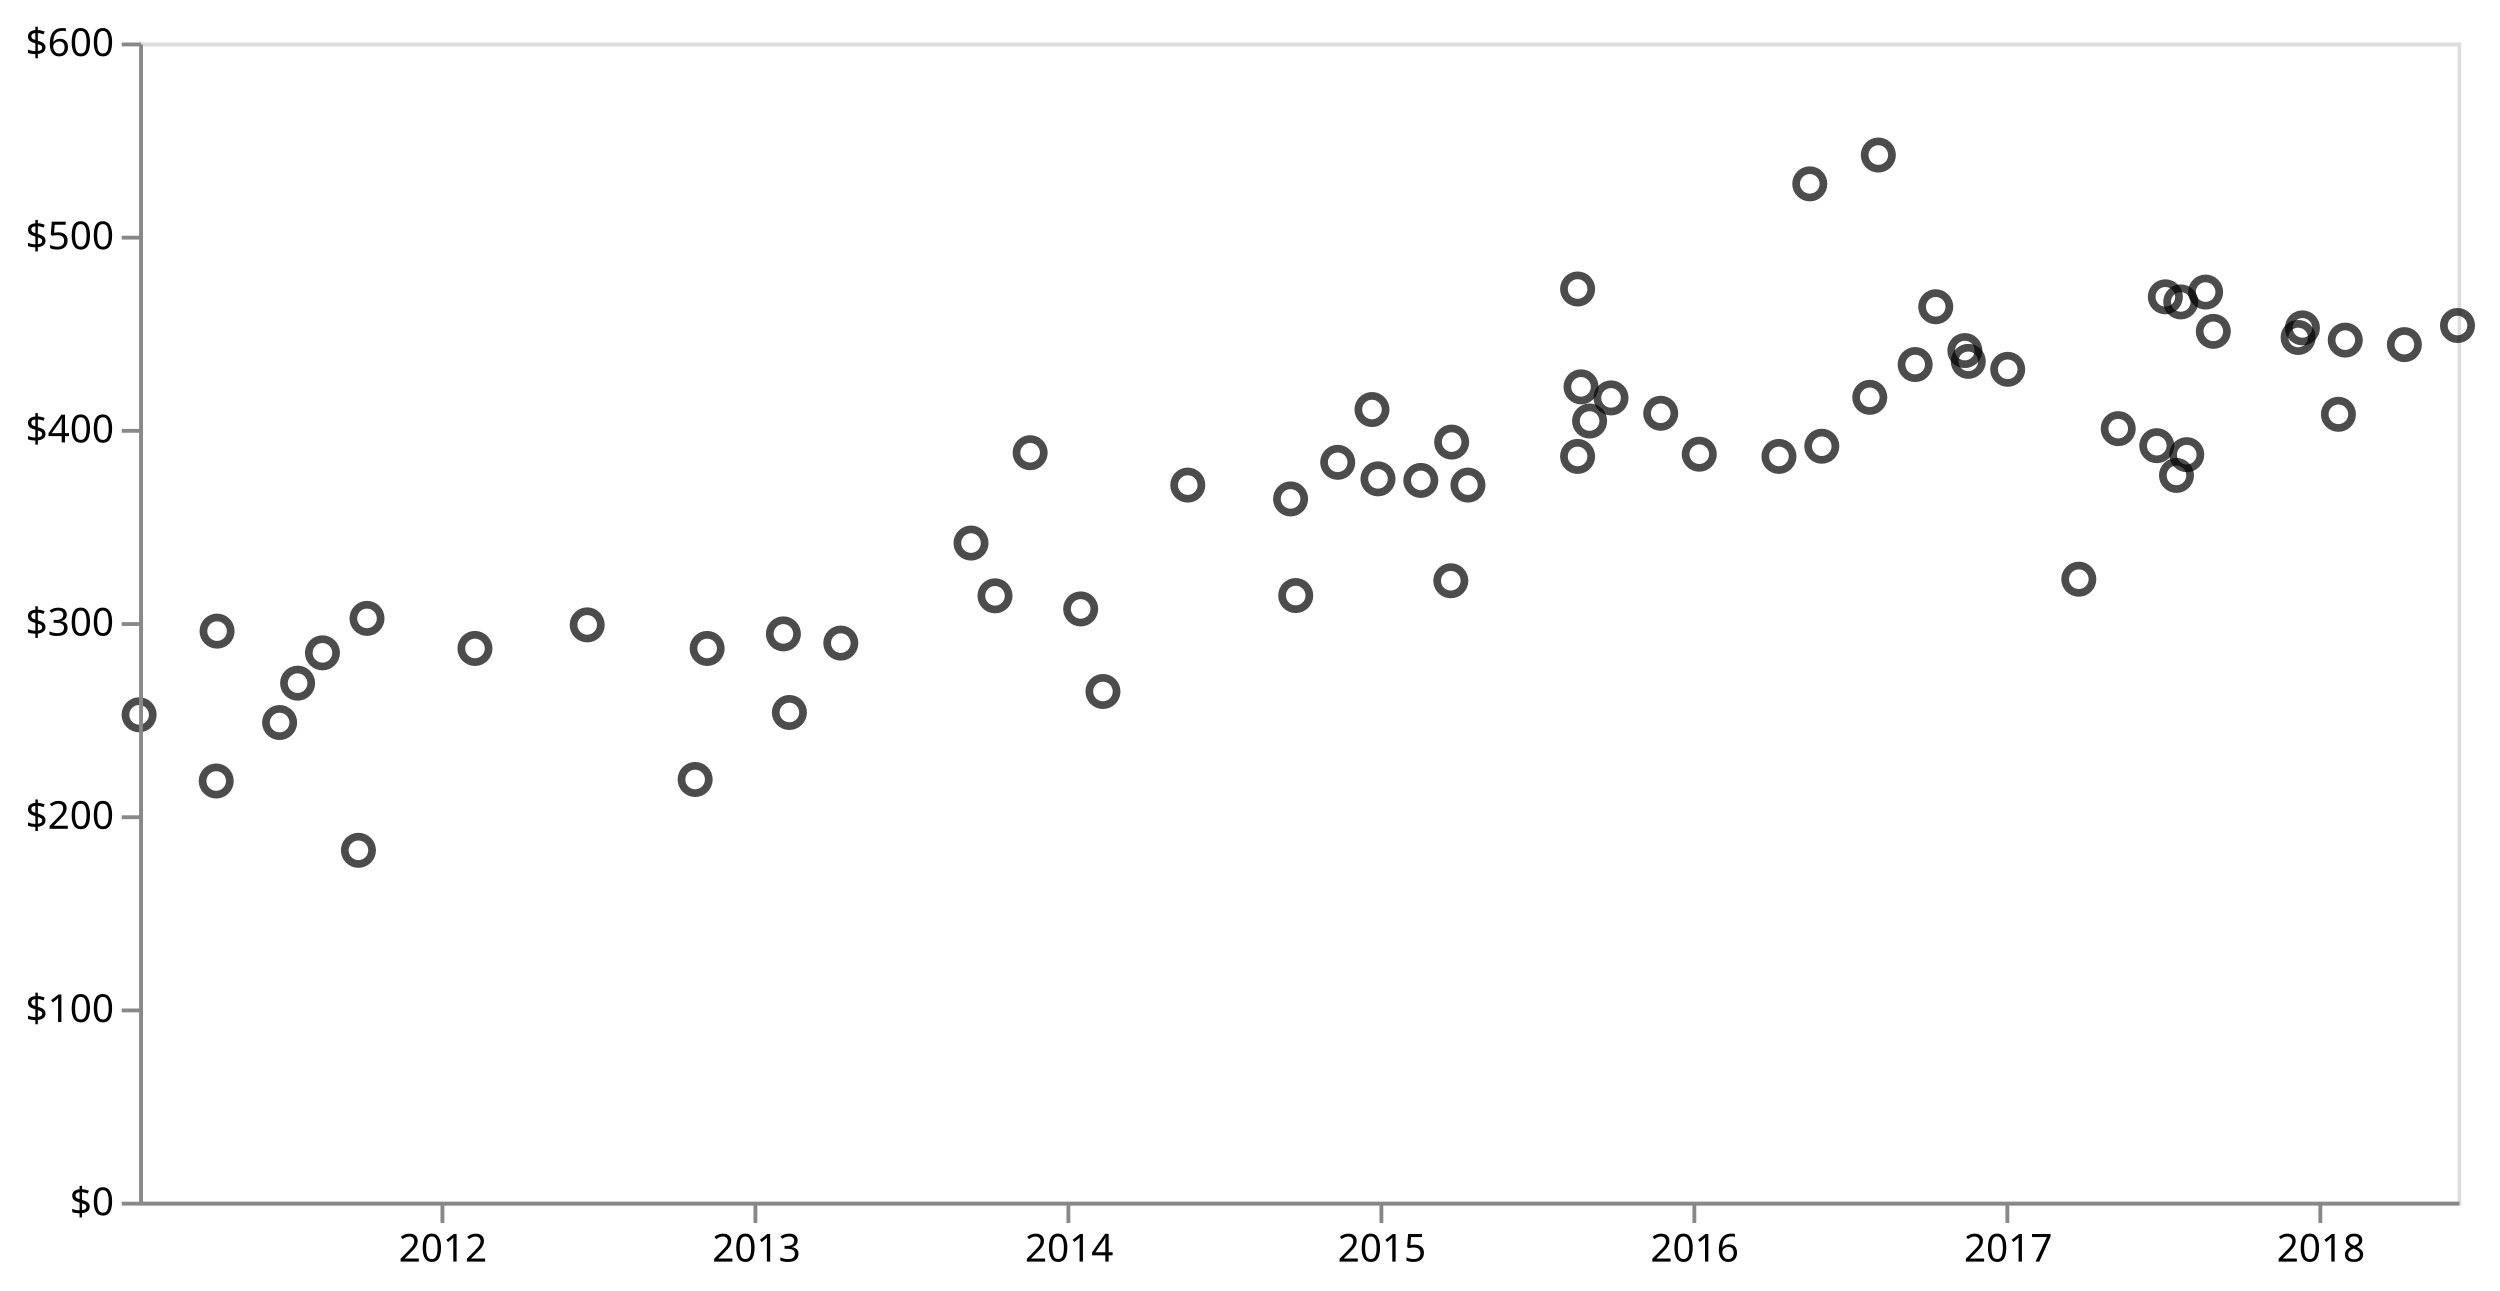
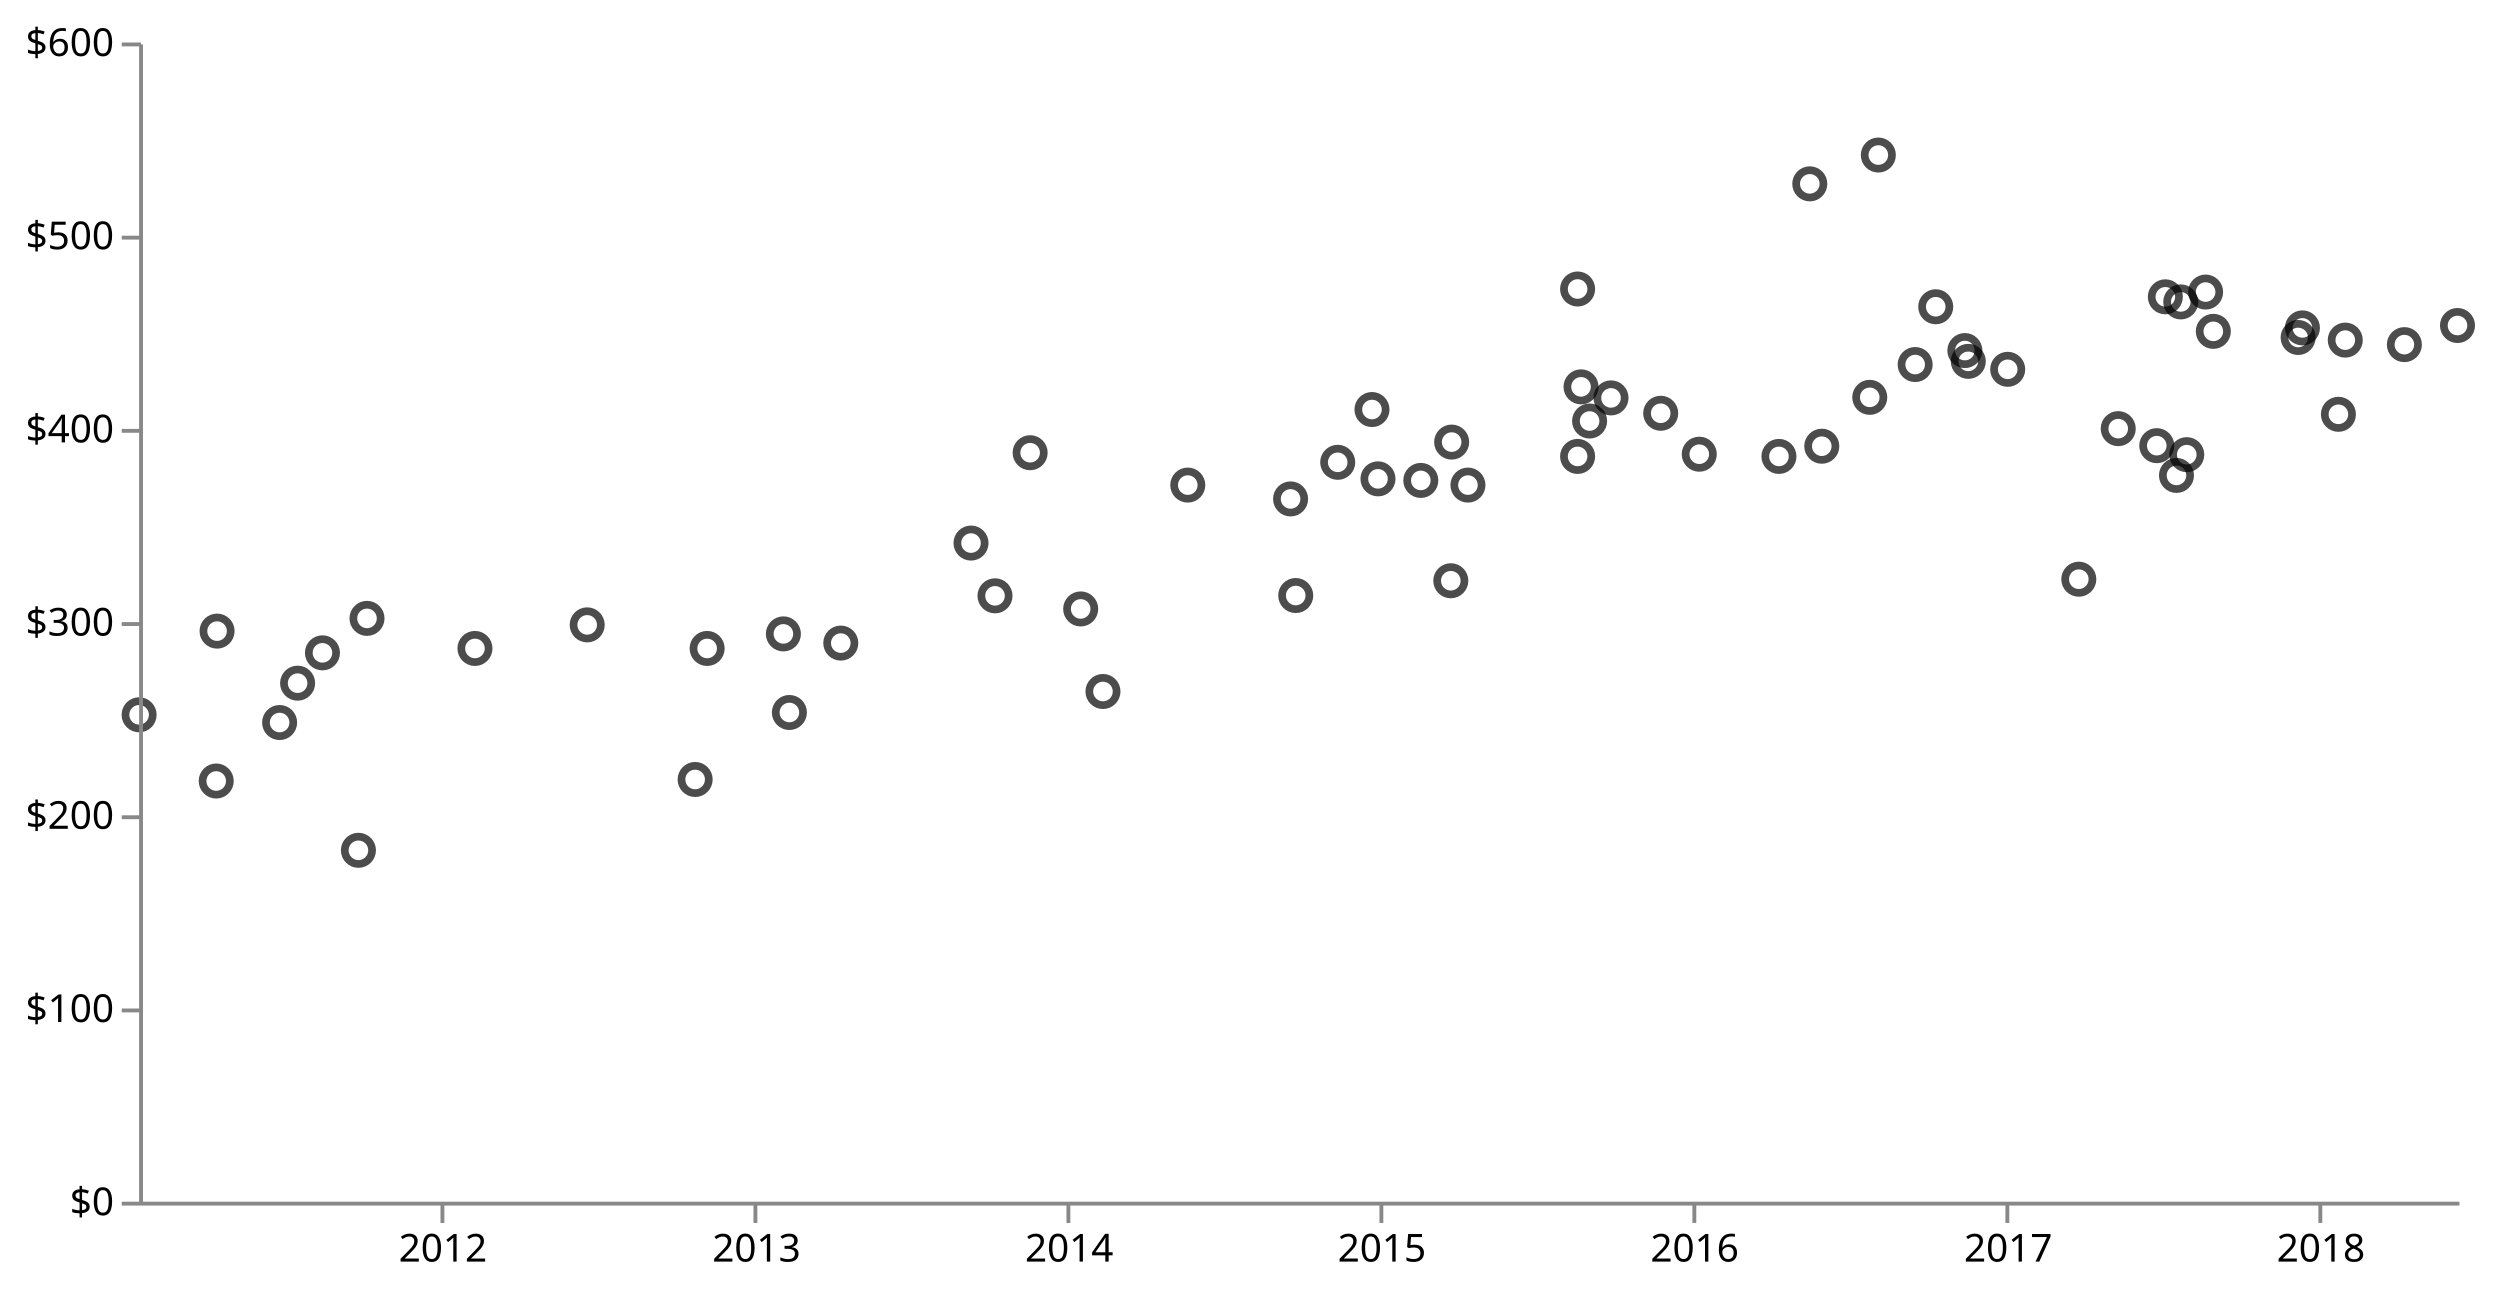
<svg xmlns="http://www.w3.org/2000/svg" class="marks" width="647" height="334" viewBox="0 0 647 334" version="1.1">
  <g transform="translate(36,11)">
    <g class="mark-group role-frame root">
      <g transform="translate(0,0)">
-         <path class="background" d="M0.5,0.5h600v300h-600Z" style="fill: none; stroke: #ddd;" />
+         <path class="background" d="M0.5,0.5h600v300h-600Z" style="fill: none; stroke: #ddd; stroke-opacity: 0;" />
        <g>
          <g class="mark-symbol role-mark marks">
            <path transform="translate(600,73.24263)" d="M3.536,0A3.536,3.536,0,1,1,-3.536,0A3.536,3.536,0,1,1,3.536,0" style="fill: none; stroke: black; stroke-width: 2; opacity: 0.7;" />
            <path transform="translate(586.2528,78.18991)" d="M3.536,0A3.536,3.536,0,1,1,-3.536,0A3.536,3.536,0,1,1,3.536,0" style="fill: none; stroke: black; stroke-width: 2; opacity: 0.7;" />
            <path transform="translate(570.9534,77.02192)" d="M3.536,0A3.536,3.536,0,1,1,-3.536,0A3.536,3.536,0,1,1,3.536,0" style="fill: none; stroke: black; stroke-width: 2; opacity: 0.7;" />
            <path transform="translate(569.1796,96.22266)" d="M3.536,0A3.536,3.536,0,1,1,-3.536,0A3.536,3.536,0,1,1,3.536,0" style="fill: none; stroke: black; stroke-width: 2; opacity: 0.7;" />
            <path transform="translate(559.867,73.85686)" d="M3.536,0A3.536,3.536,0,1,1,-3.536,0A3.536,3.536,0,1,1,3.536,0" style="fill: none; stroke: black; stroke-width: 2; opacity: 0.7;" />
            <path transform="translate(558.7583,76.34195)" d="M3.536,0A3.536,3.536,0,1,1,-3.536,0A3.536,3.536,0,1,1,3.536,0" style="fill: none; stroke: black; stroke-width: 2; opacity: 0.7;" />
            <path transform="translate(536.8071,74.75649)" d="M3.536,0A3.536,3.536,0,1,1,-3.536,0A3.536,3.536,0,1,1,3.536,0" style="fill: none; stroke: black; stroke-width: 2; opacity: 0.7;" />
            <path transform="translate(534.8115,64.58505)" d="M3.536,0A3.536,3.536,0,1,1,-3.536,0A3.536,3.536,0,1,1,3.536,0" style="fill: none; stroke: black; stroke-width: 2; opacity: 0.7;" />
            <path transform="translate(529.9335,106.6667)" d="M3.536,0A3.536,3.536,0,1,1,-3.536,0A3.536,3.536,0,1,1,3.536,0" style="fill: none; stroke: black; stroke-width: 2; opacity: 0.7;" />
            <path transform="translate(528.3814,67.1371)" d="M3.536,0A3.536,3.536,0,1,1,-3.536,0A3.536,3.536,0,1,1,3.536,0" style="fill: none; stroke: black; stroke-width: 2; opacity: 0.7;" />
            <path transform="translate(527.2727,112.0393)" d="M3.536,0A3.536,3.536,0,1,1,-3.536,0A3.536,3.536,0,1,1,3.536,0" style="fill: none; stroke: black; stroke-width: 2; opacity: 0.7;" />
            <path transform="translate(524.3902,65.81758)" d="M3.536,0A3.536,3.536,0,1,1,-3.536,0A3.536,3.536,0,1,1,3.536,0" style="fill: none; stroke: black; stroke-width: 2; opacity: 0.7;" />
            <path transform="translate(522.1729,104.3398)" d="M3.536,0A3.536,3.536,0,1,1,-3.536,0A3.536,3.536,0,1,1,3.536,0" style="fill: none; stroke: black; stroke-width: 2; opacity: 0.7;" />
            <path transform="translate(512.1951,99.93386)" d="M3.536,0A3.536,3.536,0,1,1,-3.536,0A3.536,3.536,0,1,1,3.536,0" style="fill: none; stroke: black; stroke-width: 2; opacity: 0.7;" />
            <path transform="translate(501.9956,138.8987)" d="M3.536,0A3.536,3.536,0,1,1,-3.536,0A3.536,3.536,0,1,1,3.536,0" style="fill: none; stroke: black; stroke-width: 2; opacity: 0.7;" />
            <path transform="translate(483.592,84.5805)" d="M3.536,0A3.536,3.536,0,1,1,-3.536,0A3.536,3.536,0,1,1,3.536,0" style="fill: none; stroke: black; stroke-width: 2; opacity: 0.7;" />
            <path transform="translate(473.3925,82.52195)" d="M3.536,0A3.536,3.536,0,1,1,-3.536,0A3.536,3.536,0,1,1,3.536,0" style="fill: none; stroke: black; stroke-width: 2; opacity: 0.7;" />
            <path transform="translate(472.5055,79.72779)" d="M3.536,0A3.536,3.536,0,1,1,-3.536,0A3.536,3.536,0,1,1,3.536,0" style="fill: none; stroke: black; stroke-width: 2; opacity: 0.7;" />
            <path transform="translate(464.9667,68.38966)" d="M3.536,0A3.536,3.536,0,1,1,-3.536,0A3.536,3.536,0,1,1,3.536,0" style="fill: none; stroke: black; stroke-width: 2; opacity: 0.7;" />
            <path transform="translate(459.6452,83.34589)" d="M3.536,0A3.536,3.536,0,1,1,-3.536,0A3.536,3.536,0,1,1,3.536,0" style="fill: none; stroke: black; stroke-width: 2; opacity: 0.7;" />
            <path transform="translate(450.1109,29.12525)" d="M3.536,0A3.536,3.536,0,1,1,-3.536,0A3.536,3.536,0,1,1,3.536,0" style="fill: none; stroke: black; stroke-width: 2; opacity: 0.7;" />
            <path transform="translate(447.8936,91.83201)" d="M3.536,0A3.536,3.536,0,1,1,-3.536,0A3.536,3.536,0,1,1,3.536,0" style="fill: none; stroke: black; stroke-width: 2; opacity: 0.7;" />
            <path transform="translate(435.4767,104.4813)" d="M3.536,0A3.536,3.536,0,1,1,-3.536,0A3.536,3.536,0,1,1,3.536,0" style="fill: none; stroke: black; stroke-width: 2; opacity: 0.7;" />
            <path transform="translate(432.3725,36.58052)" d="M3.536,0A3.536,3.536,0,1,1,-3.536,0A3.536,3.536,0,1,1,3.536,0" style="fill: none; stroke: black; stroke-width: 2; opacity: 0.7;" />
            <path transform="translate(424.3902,107.1217)" d="M3.536,0A3.536,3.536,0,1,1,-3.536,0A3.536,3.536,0,1,1,3.536,0" style="fill: none; stroke: black; stroke-width: 2; opacity: 0.7;" />
            <path transform="translate(403.7694,106.5476)" d="M3.536,0A3.536,3.536,0,1,1,-3.536,0A3.536,3.536,0,1,1,3.536,0" style="fill: none; stroke: black; stroke-width: 2; opacity: 0.7;" />
            <path transform="translate(393.7916,95.95728)" d="M3.536,0A3.536,3.536,0,1,1,-3.536,0A3.536,3.536,0,1,1,3.536,0" style="fill: none; stroke: black; stroke-width: 2; opacity: 0.7;" />
            <path transform="translate(380.9313,91.97623)" d="M3.536,0A3.536,3.536,0,1,1,-3.536,0A3.536,3.536,0,1,1,3.536,0" style="fill: none; stroke: black; stroke-width: 2; opacity: 0.7;" />
            <path transform="translate(375.388,97.96073)" d="M3.536,0A3.536,3.536,0,1,1,-3.536,0A3.536,3.536,0,1,1,3.536,0" style="fill: none; stroke: black; stroke-width: 2; opacity: 0.7;" />
            <path transform="translate(373.1707,89.11565)" d="M3.536,0A3.536,3.536,0,1,1,-3.536,0A3.536,3.536,0,1,1,3.536,0" style="fill: none; stroke: black; stroke-width: 2; opacity: 0.7;" />
            <path transform="translate(372.2838,63.79441)" d="M3.536,0A3.536,3.536,0,1,1,-3.536,0A3.536,3.536,0,1,1,3.536,0" style="fill: none; stroke: black; stroke-width: 2; opacity: 0.7;" />
            <path transform="translate(372.2838,107.1217)" d="M3.536,0A3.536,3.536,0,1,1,-3.536,0A3.536,3.536,0,1,1,3.536,0" style="fill: none; stroke: black; stroke-width: 2; opacity: 0.7;" />
            <path transform="translate(343.9024,114.5401)" d="M3.536,0A3.536,3.536,0,1,1,-3.536,0A3.536,3.536,0,1,1,3.536,0" style="fill: none; stroke: black; stroke-width: 2; opacity: 0.7;" />
            <path transform="translate(339.6896,103.4125)" d="M3.536,0A3.536,3.536,0,1,1,-3.536,0A3.536,3.536,0,1,1,3.536,0" style="fill: none; stroke: black; stroke-width: 2; opacity: 0.7;" />
            <path transform="translate(339.4678,139.2975)" d="M3.536,0A3.536,3.536,0,1,1,-3.536,0A3.536,3.536,0,1,1,3.536,0" style="fill: none; stroke: black; stroke-width: 2; opacity: 0.7;" />
            <path transform="translate(331.7073,113.3333)" d="M3.536,0A3.536,3.536,0,1,1,-3.536,0A3.536,3.536,0,1,1,3.536,0" style="fill: none; stroke: black; stroke-width: 2; opacity: 0.7;" />
            <path transform="translate(320.6208,112.9252)" d="M3.536,0A3.536,3.536,0,1,1,-3.536,0A3.536,3.536,0,1,1,3.536,0" style="fill: none; stroke: black; stroke-width: 2; opacity: 0.7;" />
            <path transform="translate(319.0687,94.98767)" d="M3.536,0A3.536,3.536,0,1,1,-3.536,0A3.536,3.536,0,1,1,3.536,0" style="fill: none; stroke: black; stroke-width: 2; opacity: 0.7;" />
            <path transform="translate(310.1996,108.6481)" d="M3.536,0A3.536,3.536,0,1,1,-3.536,0A3.536,3.536,0,1,1,3.536,0" style="fill: none; stroke: black; stroke-width: 2; opacity: 0.7;" />
            <path transform="translate(299.3348,143.1242)" d="M3.536,0A3.536,3.536,0,1,1,-3.536,0A3.536,3.536,0,1,1,3.536,0" style="fill: none; stroke: black; stroke-width: 2; opacity: 0.7;" />
            <path transform="translate(298.0044,118.1217)" d="M3.536,0A3.536,3.536,0,1,1,-3.536,0A3.536,3.536,0,1,1,3.536,0" style="fill: none; stroke: black; stroke-width: 2; opacity: 0.7;" />
            <path transform="translate(271.3969,114.5401)" d="M3.536,0A3.536,3.536,0,1,1,-3.536,0A3.536,3.536,0,1,1,3.536,0" style="fill: none; stroke: black; stroke-width: 2; opacity: 0.7;" />
            <path transform="translate(249.4457,167.9589)" d="M3.536,0A3.536,3.536,0,1,1,-3.536,0A3.536,3.536,0,1,1,3.536,0" style="fill: none; stroke: black; stroke-width: 2; opacity: 0.7;" />
            <path transform="translate(243.6807,146.5909)" d="M3.536,0A3.536,3.536,0,1,1,-3.536,0A3.536,3.536,0,1,1,3.536,0" style="fill: none; stroke: black; stroke-width: 2; opacity: 0.7;" />
            <path transform="translate(230.5987,106.163)" d="M3.536,0A3.536,3.536,0,1,1,-3.536,0A3.536,3.536,0,1,1,3.536,0" style="fill: none; stroke: black; stroke-width: 2; opacity: 0.7;" />
            <path transform="translate(221.5078,143.2005)" d="M3.536,0A3.536,3.536,0,1,1,-3.536,0A3.536,3.536,0,1,1,3.536,0" style="fill: none; stroke: black; stroke-width: 2; opacity: 0.7;" />
            <path transform="translate(215.2993,129.5455)" d="M3.536,0A3.536,3.536,0,1,1,-3.536,0A3.536,3.536,0,1,1,3.536,0" style="fill: none; stroke: black; stroke-width: 2; opacity: 0.7;" />
            <path transform="translate(181.5965,155.4337)" d="M3.536,0A3.536,3.536,0,1,1,-3.536,0A3.536,3.536,0,1,1,3.536,0" style="fill: none; stroke: black; stroke-width: 2; opacity: 0.7;" />
            <path transform="translate(168.2927,173.3938)" d="M3.536,0A3.536,3.536,0,1,1,-3.536,0A3.536,3.536,0,1,1,3.536,0" style="fill: none; stroke: black; stroke-width: 2; opacity: 0.7;" />
            <path transform="translate(166.7406,153.052)" d="M3.536,0A3.536,3.536,0,1,1,-3.536,0A3.536,3.536,0,1,1,3.536,0" style="fill: none; stroke: black; stroke-width: 2; opacity: 0.7;" />
            <path transform="translate(147.0067,156.8199)" d="M3.536,0A3.536,3.536,0,1,1,-3.536,0A3.536,3.536,0,1,1,3.536,0" style="fill: none; stroke: black; stroke-width: 2; opacity: 0.7;" />
            <path transform="translate(143.9024,190.731)" d="M3.536,0A3.536,3.536,0,1,1,-3.536,0A3.536,3.536,0,1,1,3.536,0" style="fill: none; stroke: black; stroke-width: 2; opacity: 0.7;" />
            <path transform="translate(115.9645,150.7181)" d="M3.536,0A3.536,3.536,0,1,1,-3.536,0A3.536,3.536,0,1,1,3.536,0" style="fill: none; stroke: black; stroke-width: 2; opacity: 0.7;" />
            <path transform="translate(86.91796,156.8199)" d="M3.536,0A3.536,3.536,0,1,1,-3.536,0A3.536,3.536,0,1,1,3.536,0" style="fill: none; stroke: black; stroke-width: 2; opacity: 0.7;" />
            <path transform="translate(58.98004,149.0378)" d="M3.536,0A3.536,3.536,0,1,1,-3.536,0A3.536,3.536,0,1,1,3.536,0" style="fill: none; stroke: black; stroke-width: 2; opacity: 0.7;" />
            <path transform="translate(56.76275,209.0608)" d="M3.536,0A3.536,3.536,0,1,1,-3.536,0A3.536,3.536,0,1,1,3.536,0" style="fill: none; stroke: black; stroke-width: 2; opacity: 0.7;" />
            <path transform="translate(47.45011,157.9545)" d="M3.536,0A3.536,3.536,0,1,1,-3.536,0A3.536,3.536,0,1,1,3.536,0" style="fill: none; stroke: black; stroke-width: 2; opacity: 0.7;" />
            <path transform="translate(41.01996,165.8052)" d="M3.536,0A3.536,3.536,0,1,1,-3.536,0A3.536,3.536,0,1,1,3.536,0" style="fill: none; stroke: black; stroke-width: 2; opacity: 0.7;" />
            <path transform="translate(36.36364,175.9921)" d="M3.536,0A3.536,3.536,0,1,1,-3.536,0A3.536,3.536,0,1,1,3.536,0" style="fill: none; stroke: black; stroke-width: 2; opacity: 0.7;" />
            <path transform="translate(20.17738,152.3333)" d="M3.536,0A3.536,3.536,0,1,1,-3.536,0A3.536,3.536,0,1,1,3.536,0" style="fill: none; stroke: black; stroke-width: 2; opacity: 0.7;" />
            <path transform="translate(19.95565,191.1257)" d="M3.536,0A3.536,3.536,0,1,1,-3.536,0A3.536,3.536,0,1,1,3.536,0" style="fill: none; stroke: black; stroke-width: 2; opacity: 0.7;" />
            <path transform="translate(0,173.9919)" d="M3.536,0A3.536,3.536,0,1,1,-3.536,0A3.536,3.536,0,1,1,3.536,0" style="fill: none; stroke: black; stroke-width: 2; opacity: 0.7;" />
          </g>
          <g class="mark-group role-axis">
            <g transform="translate(0.5,300.5)">
              <path class="background" d="M0,0h0v0h0Z" style="pointer-events: none; fill: none;" />
              <g>
                <g class="mark-rule role-axis-tick" style="pointer-events: none;">
                  <line transform="translate(78,0)" x2="0" y2="5" style="fill: none; stroke: #888; stroke-width: 1; opacity: 1;" />
                  <line transform="translate(159,0)" x2="0" y2="5" style="fill: none; stroke: #888; stroke-width: 1; opacity: 1;" />
                  <line transform="translate(240,0)" x2="0" y2="5" style="fill: none; stroke: #888; stroke-width: 1; opacity: 1;" />
                  <line transform="translate(321,0)" x2="0" y2="5" style="fill: none; stroke: #888; stroke-width: 1; opacity: 1;" />
                  <line transform="translate(402,0)" x2="0" y2="5" style="fill: none; stroke: #888; stroke-width: 1; opacity: 1;" />
                  <line transform="translate(483,0)" x2="0" y2="5" style="fill: none; stroke: #888; stroke-width: 1; opacity: 1;" />
                  <line transform="translate(564,0)" x2="0" y2="5" style="fill: none; stroke: #888; stroke-width: 1; opacity: 1;" />
                </g>
                <g class="mark-text role-axis-label" style="pointer-events: none;">
                  <text text-anchor="middle" transform="translate(78.12269,15)" style="font: 10px sans-serif; fill: #000; opacity: 1;">2012</text>
                  <text text-anchor="middle" transform="translate(159.2757,15)" style="font: 10px sans-serif; fill: #000; opacity: 1;">2013</text>
                  <text text-anchor="middle" transform="translate(240.2069,15)" style="font: 10px sans-serif; fill: #000; opacity: 1;">2014</text>
                  <text text-anchor="middle" transform="translate(321.1382,15)" style="font: 10px sans-serif; fill: #000; opacity: 1;">2015</text>
                  <text text-anchor="middle" transform="translate(402.0695,15)" style="font: 10px sans-serif; fill: #000; opacity: 1;">2016</text>
                  <text text-anchor="middle" transform="translate(483.2225,15)" style="font: 10px sans-serif; fill: #000; opacity: 1;">2017</text>
                  <text text-anchor="middle" transform="translate(564.1537,15)" style="font: 10px sans-serif; fill: #000; opacity: 1;">2018</text>
                </g>
                <g class="mark-rule role-axis-domain" style="pointer-events: none;">
                  <line transform="translate(0,0)" x2="600" y2="0" style="fill: none; stroke: #888; stroke-width: 1; opacity: 1;" />
                </g>
              </g>
            </g>
          </g>
          <g class="mark-group role-axis">
            <g transform="translate(0.5,0.5)">
              <path class="background" d="M0,0h0v0h0Z" style="pointer-events: none; fill: none;" />
              <g>
                <g class="mark-rule role-axis-tick" style="pointer-events: none;">
                  <line transform="translate(0,300)" x2="-5" y2="0" style="fill: none; stroke: #888; stroke-width: 1; opacity: 1;" />
                  <line transform="translate(0,250)" x2="-5" y2="0" style="fill: none; stroke: #888; stroke-width: 1; opacity: 1;" />
                  <line transform="translate(0,200)" x2="-5" y2="0" style="fill: none; stroke: #888; stroke-width: 1; opacity: 1;" />
                  <line transform="translate(0,150)" x2="-5" y2="0" style="fill: none; stroke: #888; stroke-width: 1; opacity: 1;" />
                  <line transform="translate(0,100)" x2="-5" y2="0" style="fill: none; stroke: #888; stroke-width: 1; opacity: 1;" />
                  <line transform="translate(0,50)" x2="-5" y2="0" style="fill: none; stroke: #888; stroke-width: 1; opacity: 1;" />
                  <line transform="translate(0,0)" x2="-5" y2="0" style="fill: none; stroke: #888; stroke-width: 1; opacity: 1;" />
                </g>
                <g class="mark-text role-axis-label" style="pointer-events: none;">
                  <text text-anchor="end" transform="translate(-7,303)" style="font: 10px sans-serif; fill: #000; opacity: 1;">$0</text>
                  <text text-anchor="end" transform="translate(-7,253)" style="font: 10px sans-serif; fill: #000; opacity: 1;">$100</text>
                  <text text-anchor="end" transform="translate(-7,203)" style="font: 10px sans-serif; fill: #000; opacity: 1;">$200</text>
                  <text text-anchor="end" transform="translate(-7,153)" style="font: 10px sans-serif; fill: #000; opacity: 1;">$300</text>
                  <text text-anchor="end" transform="translate(-7,103)" style="font: 10px sans-serif; fill: #000; opacity: 1;">$400</text>
                  <text text-anchor="end" transform="translate(-7,53)" style="font: 10px sans-serif; fill: #000; opacity: 1;">$500</text>
                  <text text-anchor="end" transform="translate(-7,3)" style="font: 10px sans-serif; fill: #000; opacity: 1;">$600</text>
                </g>
                <g class="mark-rule role-axis-domain" style="pointer-events: none;">
                  <line transform="translate(0,300)" x2="0" y2="-300" style="fill: none; stroke: #888; stroke-width: 1; opacity: 1;" />
                </g>
              </g>
            </g>
          </g>
        </g>
      </g>
    </g>
  </g>
</svg>
